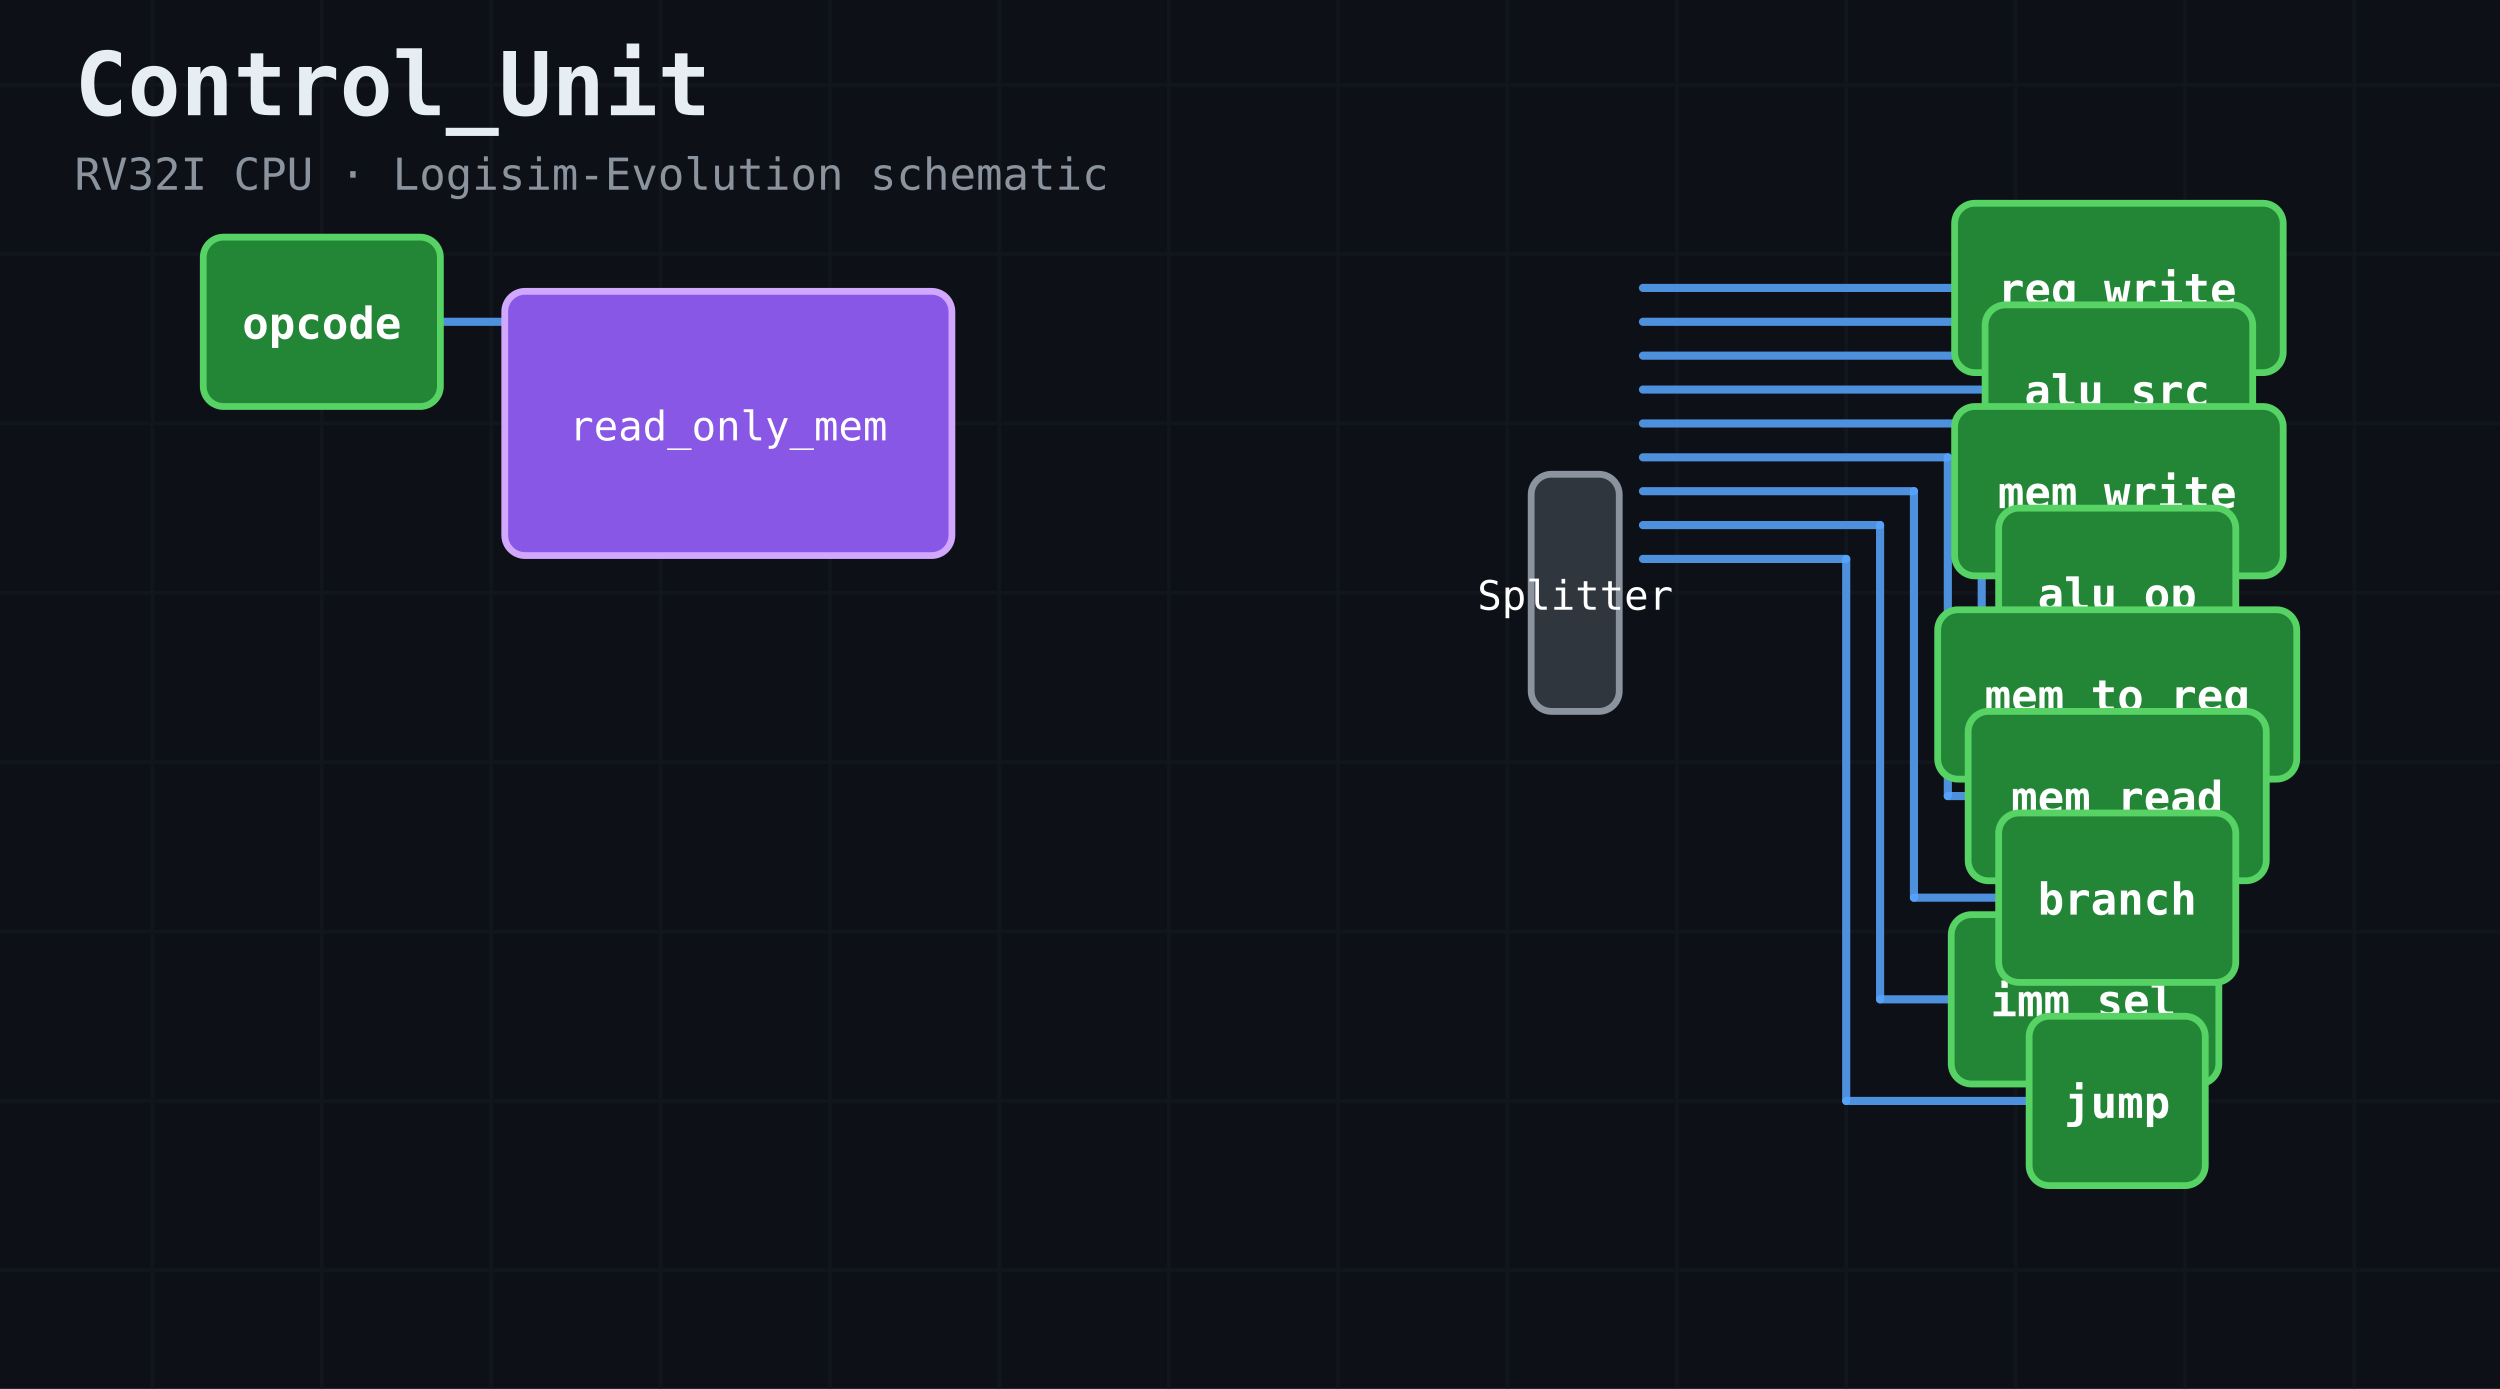
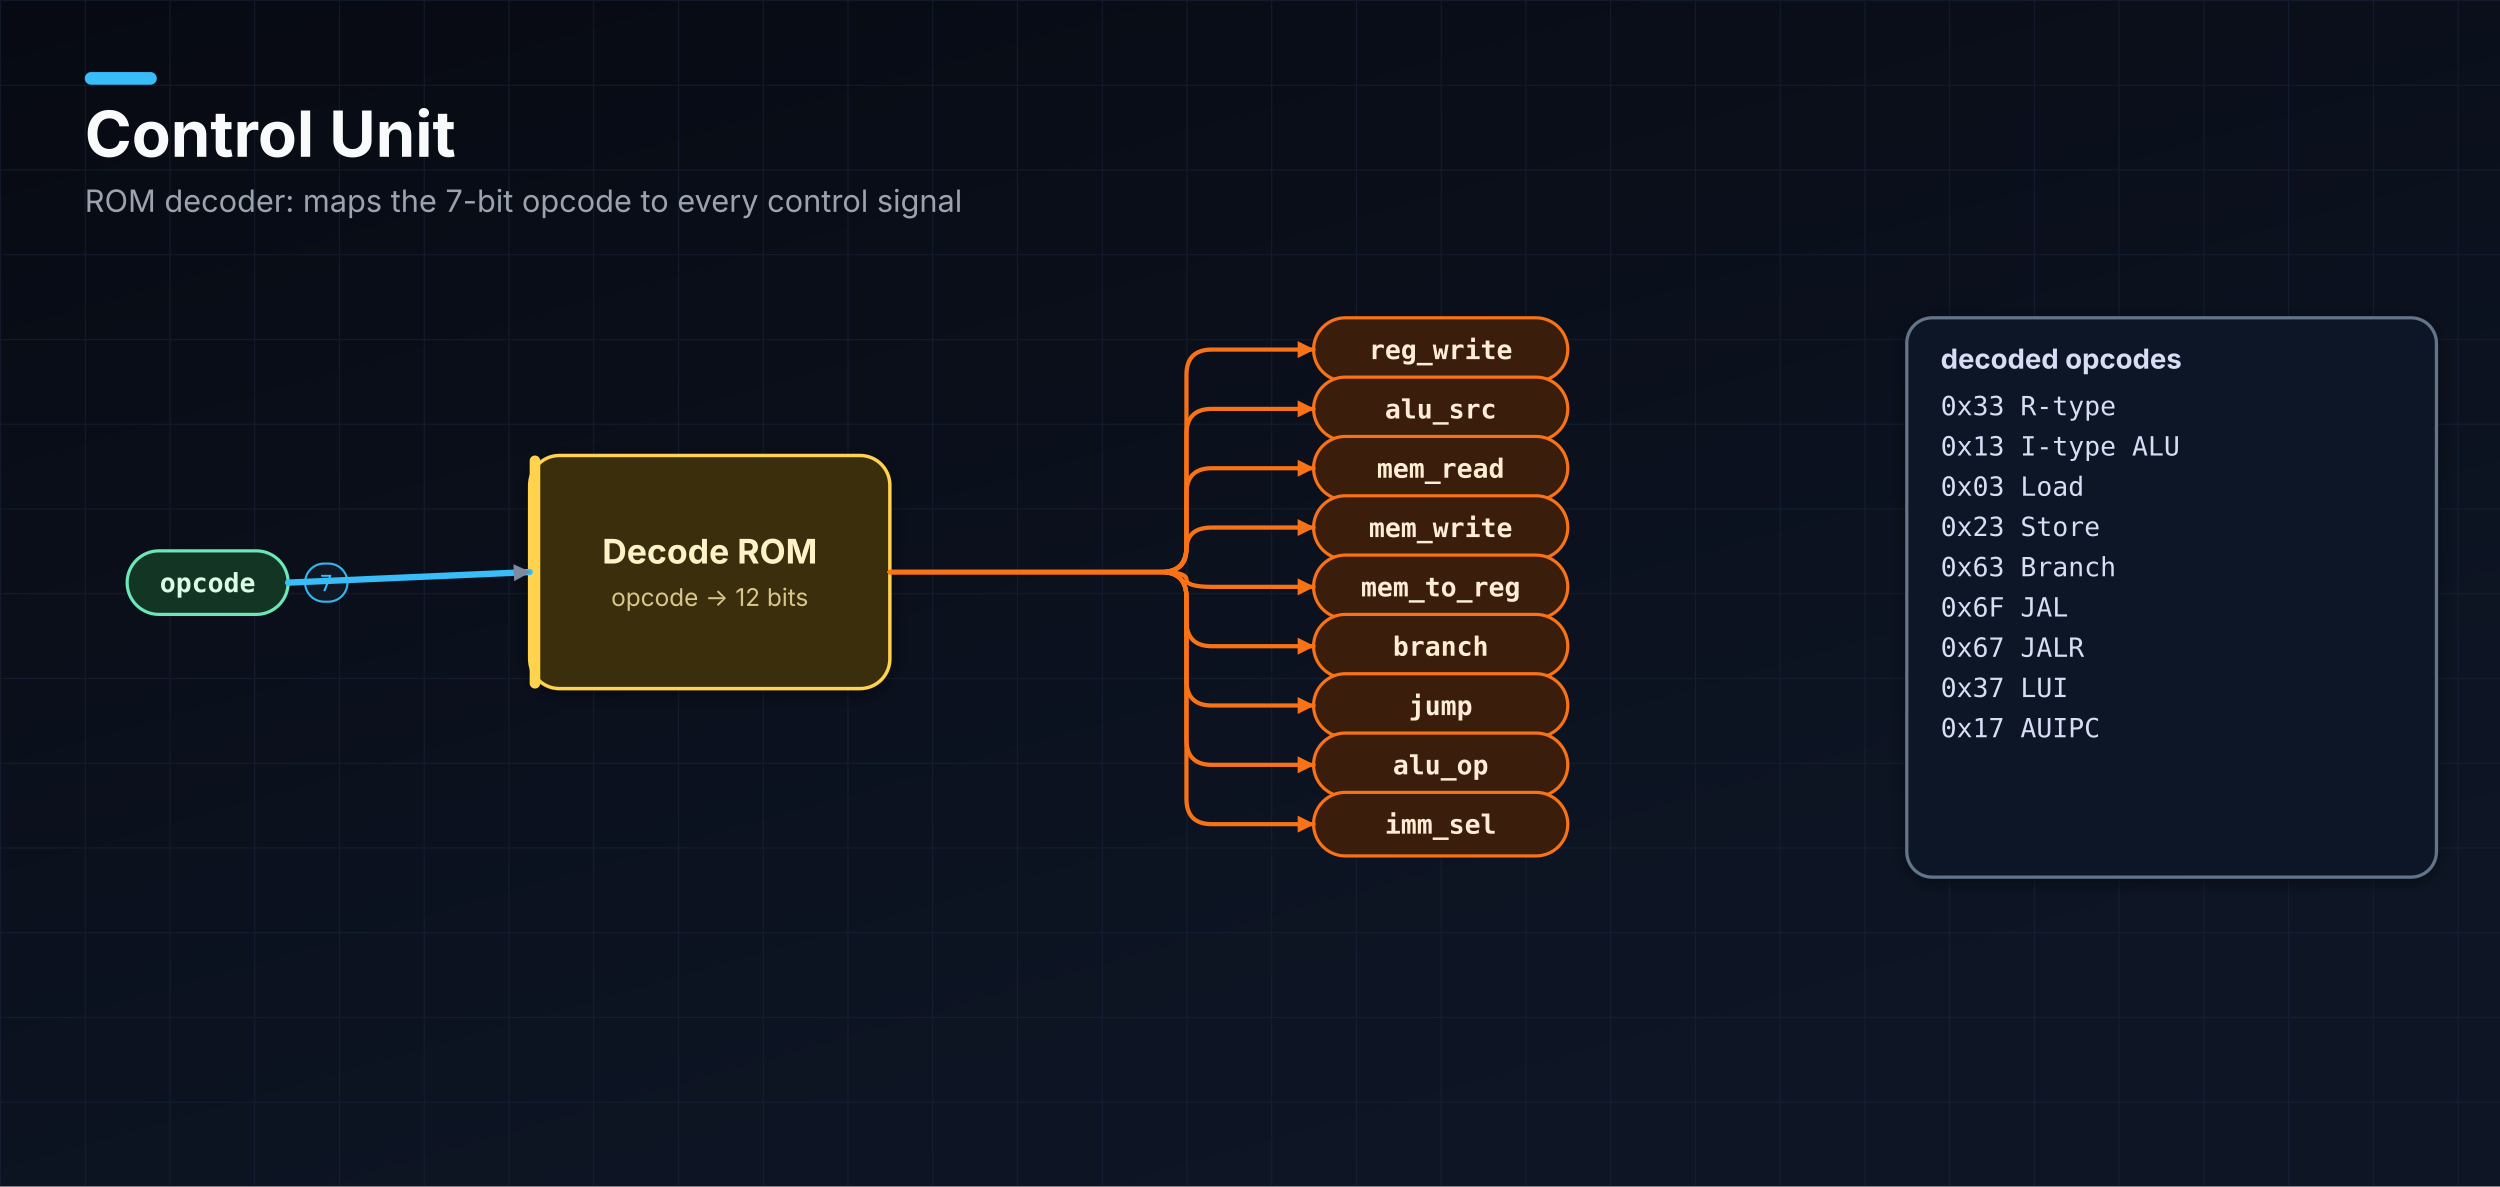
- <svg xmlns="http://www.w3.org/2000/svg" viewBox="205 375 738 410" width="738" height="410" font-family="SFMono-Regular,Consolas,monospace">
-   <rect x="205" y="375" width="738" height="410" fill="#0d1117" />
-   <g opacity="0.5">
-     <line x1="200" y1="375" x2="200" y2="785" stroke="#161b22" stroke-width="1" />
-     <line x1="250" y1="375" x2="250" y2="785" stroke="#161b22" stroke-width="1" />
-     <line x1="300" y1="375" x2="300" y2="785" stroke="#161b22" stroke-width="1" />
-     <line x1="350" y1="375" x2="350" y2="785" stroke="#161b22" stroke-width="1" />
-     <line x1="400" y1="375" x2="400" y2="785" stroke="#161b22" stroke-width="1" />
-     <line x1="450" y1="375" x2="450" y2="785" stroke="#161b22" stroke-width="1" />
-     <line x1="500" y1="375" x2="500" y2="785" stroke="#161b22" stroke-width="1" />
-     <line x1="550" y1="375" x2="550" y2="785" stroke="#161b22" stroke-width="1" />
-     <line x1="600" y1="375" x2="600" y2="785" stroke="#161b22" stroke-width="1" />
-     <line x1="650" y1="375" x2="650" y2="785" stroke="#161b22" stroke-width="1" />
-     <line x1="700" y1="375" x2="700" y2="785" stroke="#161b22" stroke-width="1" />
-     <line x1="750" y1="375" x2="750" y2="785" stroke="#161b22" stroke-width="1" />
-     <line x1="800" y1="375" x2="800" y2="785" stroke="#161b22" stroke-width="1" />
-     <line x1="850" y1="375" x2="850" y2="785" stroke="#161b22" stroke-width="1" />
-     <line x1="900" y1="375" x2="900" y2="785" stroke="#161b22" stroke-width="1" />
-     <line x1="205" y1="350" x2="943" y2="350" stroke="#161b22" stroke-width="1" />
-     <line x1="205" y1="400" x2="943" y2="400" stroke="#161b22" stroke-width="1" />
-     <line x1="205" y1="450" x2="943" y2="450" stroke="#161b22" stroke-width="1" />
-     <line x1="205" y1="500" x2="943" y2="500" stroke="#161b22" stroke-width="1" />
-     <line x1="205" y1="550" x2="943" y2="550" stroke="#161b22" stroke-width="1" />
-     <line x1="205" y1="600" x2="943" y2="600" stroke="#161b22" stroke-width="1" />
-     <line x1="205" y1="650" x2="943" y2="650" stroke="#161b22" stroke-width="1" />
-     <line x1="205" y1="700" x2="943" y2="700" stroke="#161b22" stroke-width="1" />
-     <line x1="205" y1="750" x2="943" y2="750" stroke="#161b22" stroke-width="1" />
-   </g>
-   <text x="227" y="409" fill="#e6edf3" font-size="26" font-weight="700">Control_Unit</text>
-   <text x="227" y="431" fill="#8b949e" font-size="13">RV32I CPU · Logisim-Evolution schematic</text>
-   <g stroke-linecap="round">
-     <line x1="300" y1="470" x2="410" y2="470" stroke="#58a6ff" stroke-width="2.4" opacity="0.85" />
-     <line x1="410" y1="470" x2="410" y2="510" stroke="#58a6ff" stroke-width="2.4" opacity="0.85" />
-     <line x1="410" y1="510" x2="420" y2="510" stroke="#58a6ff" stroke-width="2.4" opacity="0.85" />
-     <line x1="660" y1="560" x2="670" y2="560" stroke="#58a6ff" stroke-width="2.4" opacity="0.85" />
-     <line x1="670" y1="550" x2="670" y2="560" stroke="#58a6ff" stroke-width="2.4" opacity="0.85" />
-     <line x1="690" y1="460" x2="830" y2="460" stroke="#58a6ff" stroke-width="2.4" opacity="0.85" />
-     <line x1="690" y1="470" x2="820" y2="470" stroke="#58a6ff" stroke-width="2.4" opacity="0.85" />
-     <line x1="690" y1="480" x2="810" y2="480" stroke="#58a6ff" stroke-width="2.4" opacity="0.85" />
-     <line x1="690" y1="490" x2="800" y2="490" stroke="#58a6ff" stroke-width="2.4" opacity="0.85" />
-     <line x1="690" y1="500" x2="790" y2="500" stroke="#58a6ff" stroke-width="2.4" opacity="0.85" />
-     <line x1="690" y1="510" x2="780" y2="510" stroke="#58a6ff" stroke-width="2.4" opacity="0.85" />
-     <line x1="690" y1="520" x2="770" y2="520" stroke="#58a6ff" stroke-width="2.4" opacity="0.85" />
-     <line x1="690" y1="530" x2="760" y2="530" stroke="#58a6ff" stroke-width="2.4" opacity="0.85" />
-     <line x1="690" y1="540" x2="750" y2="540" stroke="#58a6ff" stroke-width="2.4" opacity="0.85" />
-     <line x1="750" y1="540" x2="750" y2="700" stroke="#58a6ff" stroke-width="2.4" opacity="0.85" />
-     <line x1="750" y1="700" x2="830" y2="700" stroke="#58a6ff" stroke-width="2.4" opacity="0.85" />
-     <line x1="760" y1="530" x2="760" y2="670" stroke="#58a6ff" stroke-width="2.4" opacity="0.85" />
-     <line x1="760" y1="670" x2="820" y2="670" stroke="#58a6ff" stroke-width="2.4" opacity="0.85" />
-     <line x1="770" y1="520" x2="770" y2="640" stroke="#58a6ff" stroke-width="2.4" opacity="0.85" />
-     <line x1="770" y1="640" x2="830" y2="640" stroke="#58a6ff" stroke-width="2.4" opacity="0.85" />
-     <line x1="780" y1="510" x2="780" y2="610" stroke="#58a6ff" stroke-width="2.4" opacity="0.85" />
-     <line x1="780" y1="610" x2="830" y2="610" stroke="#58a6ff" stroke-width="2.4" opacity="0.85" />
-     <line x1="790" y1="500" x2="790" y2="580" stroke="#58a6ff" stroke-width="2.4" opacity="0.85" />
-     <line x1="790" y1="580" x2="830" y2="580" stroke="#58a6ff" stroke-width="2.4" opacity="0.85" />
-     <line x1="800" y1="490" x2="800" y2="550" stroke="#58a6ff" stroke-width="2.4" opacity="0.85" />
-     <line x1="800" y1="550" x2="830" y2="550" stroke="#58a6ff" stroke-width="2.4" opacity="0.85" />
-     <line x1="810" y1="480" x2="810" y2="520" stroke="#58a6ff" stroke-width="2.4" opacity="0.85" />
-     <line x1="810" y1="520" x2="830" y2="520" stroke="#58a6ff" stroke-width="2.4" opacity="0.85" />
-     <line x1="820" y1="470" x2="820" y2="490" stroke="#58a6ff" stroke-width="2.4" opacity="0.85" />
-     <line x1="820" y1="490" x2="830" y2="490" stroke="#58a6ff" stroke-width="2.4" opacity="0.85" />
-   </g>
-   <rect x="265" y="445" width="70" height="50" rx="6" fill="#238636" stroke="#56d364" stroke-width="2" />
-   <text x="300" y="475" fill="#fff" font-size="13" font-weight="600" text-anchor="middle">opcode</text>
-   <rect x="657" y="515" width="26" height="70" rx="6" fill="#30363d" stroke="#8b949e" stroke-width="2" />
-   <text x="670" y="555" fill="#fff" font-size="12" font-weight="500" text-anchor="middle">Splitter</text>
-   <rect x="781" y="645" width="79" height="50" rx="6" fill="#238636" stroke="#56d364" stroke-width="2" />
-   <text x="820" y="675" fill="#fff" font-size="13" font-weight="600" text-anchor="middle">imm_sel</text>
-   <rect x="782" y="435" width="97" height="50" rx="6" fill="#238636" stroke="#56d364" stroke-width="2" />
-   <text x="830" y="465" fill="#fff" font-size="13" font-weight="600" text-anchor="middle">reg_write</text>
-   <rect x="791" y="465" width="79" height="50" rx="6" fill="#238636" stroke="#56d364" stroke-width="2" />
-   <text x="830" y="495" fill="#fff" font-size="13" font-weight="600" text-anchor="middle">alu_src</text>
-   <rect x="782" y="495" width="97" height="50" rx="6" fill="#238636" stroke="#56d364" stroke-width="2" />
-   <text x="830" y="525" fill="#fff" font-size="13" font-weight="600" text-anchor="middle">mem_write</text>
-   <rect x="795" y="525" width="70" height="50" rx="6" fill="#238636" stroke="#56d364" stroke-width="2" />
-   <text x="830" y="555" fill="#fff" font-size="13" font-weight="600" text-anchor="middle">alu_op</text>
-   <rect x="777" y="555" width="106" height="50" rx="6" fill="#238636" stroke="#56d364" stroke-width="2" />
-   <text x="830" y="585" fill="#fff" font-size="13" font-weight="600" text-anchor="middle">mem_to_reg</text>
-   <rect x="786" y="585" width="88" height="50" rx="6" fill="#238636" stroke="#56d364" stroke-width="2" />
-   <text x="830" y="615" fill="#fff" font-size="13" font-weight="600" text-anchor="middle">mem_read</text>
-   <rect x="795" y="615" width="70" height="50" rx="6" fill="#238636" stroke="#56d364" stroke-width="2" />
-   <text x="830" y="645" fill="#fff" font-size="13" font-weight="600" text-anchor="middle">branch</text>
-   <rect x="804" y="675" width="52" height="50" rx="6" fill="#238636" stroke="#56d364" stroke-width="2" />
-   <text x="830" y="705" fill="#fff" font-size="13" font-weight="600" text-anchor="middle">jump</text>
-   <rect x="354" y="461" width="132" height="78" rx="6" fill="#8957e5" stroke="#d2a8ff" stroke-width="2" />
-   <text x="420" y="505" fill="#fff" font-size="12" font-weight="500" text-anchor="middle">read_only_mem</text>
+ <svg xmlns="http://www.w3.org/2000/svg" viewBox="0 0 1180 560" width="1180" height="560" font-family="Inter, 'Helvetica Neue', 'Segoe UI', system-ui, Arial, sans-serif">
+   <defs>
+     <filter id="soft" x="-30%" y="-30%" width="160%" height="160%">
+       <feDropShadow dx="0" dy="2" stdDeviation="4" flood-color="#000000" flood-opacity="0.45" />
+     </filter>
+     <marker id="ar-data" markerWidth="10" markerHeight="10" refX="7.5" refY="4" orient="auto" markerUnits="userSpaceOnUse">
+       <path d="M0,0 L8,4 L0,8 Z" fill="#7C8BA1" />
+     </marker>
+     <marker id="ar-ctrl" markerWidth="10" markerHeight="10" refX="7.5" refY="4" orient="auto" markerUnits="userSpaceOnUse">
+       <path d="M0,0 L8,4 L0,8 Z" fill="#F97316" />
+     </marker>
+     <pattern id="grid" width="40" height="40" patternUnits="userSpaceOnUse">
+       <path d="M40 0 L0 0 0 40" fill="none" stroke="#1B2740" stroke-width="1" />
+     </pattern>
+     <linearGradient id="bgg" x1="0" y1="0" x2="0.6" y2="1">
+       <stop offset="0" stop-color="#070A12" />
+       <stop offset="1" stop-color="#0E1626" />
+     </linearGradient>
+   </defs>
+   <rect width="1180" height="560" fill="url(#bgg)" />
+   <rect width="1180" height="560" fill="url(#grid)" opacity="0.5" />
+   <rect x="40" y="34" width="34" height="6" rx="3" fill="#38BDF8" />
+   <text x="40" y="74" font-family="Inter, 'Helvetica Neue', 'Segoe UI', system-ui, Arial, sans-serif" font-size="30" font-weight="750" fill="#F8FAFC">Control Unit</text>
+   <text x="40" y="100" font-family="Inter, 'Helvetica Neue', 'Segoe UI', system-ui, Arial, sans-serif" font-size="14.5" fill="#9CA3AF">ROM decoder: maps the 7-bit opcode to every control signal</text>
+   <rect x="60" y="260" width="76" height="30" rx="15" fill="#123524" stroke="#6EE7B7" stroke-width="1.5" />
+   <text x="98.0" y="279.5" text-anchor="middle" font-family="ui-monospace, 'SF Mono', Menlo, Consolas, monospace" font-size="12.5" font-weight="600" fill="#DCFCE7">opcode</text>
+   <rect x="144.0" y="266" width="20" height="18" rx="9" fill="#111827" stroke="#38BDF8" stroke-width="1" opacity="0.95" />
+   <text x="154" y="279" text-anchor="middle" font-family="ui-monospace, 'SF Mono', Menlo, Consolas, monospace" font-size="10.5" fill="#38BDF8">7</text>
+   <rect x="250" y="215" width="170" height="110" rx="14" fill="#3B2F0B" stroke="#FFD34D" stroke-width="1.6" filter="url(#soft)" />
+   <rect x="250" y="215" width="5" height="110" rx="2.5" fill="#FFD34D" />
+   <text x="335.0" y="266.0" text-anchor="middle" font-family="Inter, 'Helvetica Neue', 'Segoe UI', system-ui, Arial, sans-serif" font-size="16" font-weight="650" fill="#FEF3C7">Decode ROM</text>
+   <text x="335.0" y="286.0" text-anchor="middle" font-family="Inter, 'Helvetica Neue', 'Segoe UI', system-ui, Arial, sans-serif" font-size="11.5" fill="#D9C68A">opcode → 12 bits</text>
+   <path d="M 136 275 L 250 270.0 " fill="none" stroke="#38BDF8" stroke-width="3.0" stroke-linecap="round" stroke-linejoin="round" marker-end="url(#ar-data)" />
+   <rect x="620" y="150" width="120" height="30" rx="15" fill="#3B1D0B" stroke="#F97316" stroke-width="1.5" />
+   <text x="680.0" y="169.5" text-anchor="middle" font-family="ui-monospace, 'SF Mono', Menlo, Consolas, monospace" font-size="12.5" font-weight="600" fill="#FFEDD5">reg_write</text>
+   <path d="M 420 270.0 L 508.0 270.0 Q 520 270 532.0 270.0 L 548.0 270.0 Q 560 270 560.0 258.0 L 560.0 177.0 Q 560 165 572.0 165.0 L 620 165 " fill="none" stroke="#F97316" stroke-width="2.0" stroke-linecap="round" stroke-linejoin="round" marker-end="url(#ar-ctrl)" />
+   <rect x="620" y="178" width="120" height="30" rx="15" fill="#3B1D0B" stroke="#F97316" stroke-width="1.5" />
+   <text x="680.0" y="197.5" text-anchor="middle" font-family="ui-monospace, 'SF Mono', Menlo, Consolas, monospace" font-size="12.5" font-weight="600" fill="#FFEDD5">alu_src</text>
+   <path d="M 420 270.0 L 508.0 270.0 Q 520 270 532.0 270.0 L 548.0 270.0 Q 560 270 560.0 258.0 L 560.0 205.0 Q 560 193 572.0 193.0 L 620 193 " fill="none" stroke="#F97316" stroke-width="2.0" stroke-linecap="round" stroke-linejoin="round" marker-end="url(#ar-ctrl)" />
+   <rect x="620" y="206" width="120" height="30" rx="15" fill="#3B1D0B" stroke="#F97316" stroke-width="1.5" />
+   <text x="680.0" y="225.5" text-anchor="middle" font-family="ui-monospace, 'SF Mono', Menlo, Consolas, monospace" font-size="12.5" font-weight="600" fill="#FFEDD5">mem_read</text>
+   <path d="M 420 270.0 L 508.0 270.0 Q 520 270 532.0 270.0 L 548.0 270.0 Q 560 270 560.0 258.0 L 560.0 233.0 Q 560 221 572.0 221.0 L 620 221 " fill="none" stroke="#F97316" stroke-width="2.0" stroke-linecap="round" stroke-linejoin="round" marker-end="url(#ar-ctrl)" />
+   <rect x="620" y="234" width="120" height="30" rx="15" fill="#3B1D0B" stroke="#F97316" stroke-width="1.5" />
+   <text x="680.0" y="253.5" text-anchor="middle" font-family="ui-monospace, 'SF Mono', Menlo, Consolas, monospace" font-size="12.5" font-weight="600" fill="#FFEDD5">mem_write</text>
+   <path d="M 420 270.0 L 508.0 270.0 Q 520 270 532.0 270.0 L 548.0 270.0 Q 560 270 560.0 259.5 L 560.0 259.5 Q 560 249 572.0 249.0 L 620 249 " fill="none" stroke="#F97316" stroke-width="2.0" stroke-linecap="round" stroke-linejoin="round" marker-end="url(#ar-ctrl)" />
+   <rect x="620" y="262" width="120" height="30" rx="15" fill="#3B1D0B" stroke="#F97316" stroke-width="1.5" />
+   <text x="680.0" y="281.5" text-anchor="middle" font-family="ui-monospace, 'SF Mono', Menlo, Consolas, monospace" font-size="12.5" font-weight="600" fill="#FFEDD5">mem_to_reg</text>
+   <path d="M 420 270.0 L 508.0 270.0 Q 520 270 532.0 270.0 L 548.0 270.0 Q 560 270 560.0 273.5 L 560.0 273.5 Q 560 277 572.0 277.0 L 620 277 " fill="none" stroke="#F97316" stroke-width="2.0" stroke-linecap="round" stroke-linejoin="round" marker-end="url(#ar-ctrl)" />
+   <rect x="620" y="290" width="120" height="30" rx="15" fill="#3B1D0B" stroke="#F97316" stroke-width="1.5" />
+   <text x="680.0" y="309.5" text-anchor="middle" font-family="ui-monospace, 'SF Mono', Menlo, Consolas, monospace" font-size="12.5" font-weight="600" fill="#FFEDD5">branch</text>
+   <path d="M 420 270.0 L 508.0 270.0 Q 520 270 532.0 270.0 L 548.0 270.0 Q 560 270 560.0 282.0 L 560.0 293.0 Q 560 305 572.0 305.0 L 620 305 " fill="none" stroke="#F97316" stroke-width="2.0" stroke-linecap="round" stroke-linejoin="round" marker-end="url(#ar-ctrl)" />
+   <rect x="620" y="318" width="120" height="30" rx="15" fill="#3B1D0B" stroke="#F97316" stroke-width="1.5" />
+   <text x="680.0" y="337.5" text-anchor="middle" font-family="ui-monospace, 'SF Mono', Menlo, Consolas, monospace" font-size="12.5" font-weight="600" fill="#FFEDD5">jump</text>
+   <path d="M 420 270.0 L 508.0 270.0 Q 520 270 532.0 270.0 L 548.0 270.0 Q 560 270 560.0 282.0 L 560.0 321.0 Q 560 333 572.0 333.0 L 620 333 " fill="none" stroke="#F97316" stroke-width="2.0" stroke-linecap="round" stroke-linejoin="round" marker-end="url(#ar-ctrl)" />
+   <rect x="620" y="346" width="120" height="30" rx="15" fill="#3B1D0B" stroke="#F97316" stroke-width="1.5" />
+   <text x="680.0" y="365.5" text-anchor="middle" font-family="ui-monospace, 'SF Mono', Menlo, Consolas, monospace" font-size="12.5" font-weight="600" fill="#FFEDD5">alu_op</text>
+   <path d="M 420 270.0 L 508.0 270.0 Q 520 270 532.0 270.0 L 548.0 270.0 Q 560 270 560.0 282.0 L 560.0 349.0 Q 560 361 572.0 361.0 L 620 361 " fill="none" stroke="#F97316" stroke-width="2.0" stroke-linecap="round" stroke-linejoin="round" marker-end="url(#ar-ctrl)" />
+   <rect x="620" y="374" width="120" height="30" rx="15" fill="#3B1D0B" stroke="#F97316" stroke-width="1.5" />
+   <text x="680.0" y="393.5" text-anchor="middle" font-family="ui-monospace, 'SF Mono', Menlo, Consolas, monospace" font-size="12.5" font-weight="600" fill="#FFEDD5">imm_sel</text>
+   <path d="M 420 270.0 L 508.0 270.0 Q 520 270 532.0 270.0 L 548.0 270.0 Q 560 270 560.0 282.0 L 560.0 377.0 Q 560 389 572.0 389.0 L 620 389 " fill="none" stroke="#F97316" stroke-width="2.0" stroke-linecap="round" stroke-linejoin="round" marker-end="url(#ar-ctrl)" />
+   <rect x="900" y="150" width="250" height="264" rx="12" fill="#111827" stroke="#64748B" stroke-width="1.5" filter="url(#soft)" />
+   <text x="916" y="174" font-family="Inter, 'Helvetica Neue', 'Segoe UI', system-ui, Arial, sans-serif" font-size="13" font-weight="700" fill="#D8DDF5">decoded opcodes</text>
+   <text x="916" y="196" font-family="ui-monospace, 'SF Mono', Menlo, Consolas, monospace" font-size="12.5" fill="#D8DDF5">0x33  R-type</text>
+   <text x="916" y="215" font-family="ui-monospace, 'SF Mono', Menlo, Consolas, monospace" font-size="12.5" fill="#D8DDF5">0x13  I-type ALU</text>
+   <text x="916" y="234" font-family="ui-monospace, 'SF Mono', Menlo, Consolas, monospace" font-size="12.5" fill="#D8DDF5">0x03  Load</text>
+   <text x="916" y="253" font-family="ui-monospace, 'SF Mono', Menlo, Consolas, monospace" font-size="12.5" fill="#D8DDF5">0x23  Store</text>
+   <text x="916" y="272" font-family="ui-monospace, 'SF Mono', Menlo, Consolas, monospace" font-size="12.5" fill="#D8DDF5">0x63  Branch</text>
+   <text x="916" y="291" font-family="ui-monospace, 'SF Mono', Menlo, Consolas, monospace" font-size="12.5" fill="#D8DDF5">0x6F  JAL</text>
+   <text x="916" y="310" font-family="ui-monospace, 'SF Mono', Menlo, Consolas, monospace" font-size="12.5" fill="#D8DDF5">0x67  JALR</text>
+   <text x="916" y="329" font-family="ui-monospace, 'SF Mono', Menlo, Consolas, monospace" font-size="12.5" fill="#D8DDF5">0x37  LUI</text>
+   <text x="916" y="348" font-family="ui-monospace, 'SF Mono', Menlo, Consolas, monospace" font-size="12.5" fill="#D8DDF5">0x17  AUIPC</text>
</svg>
